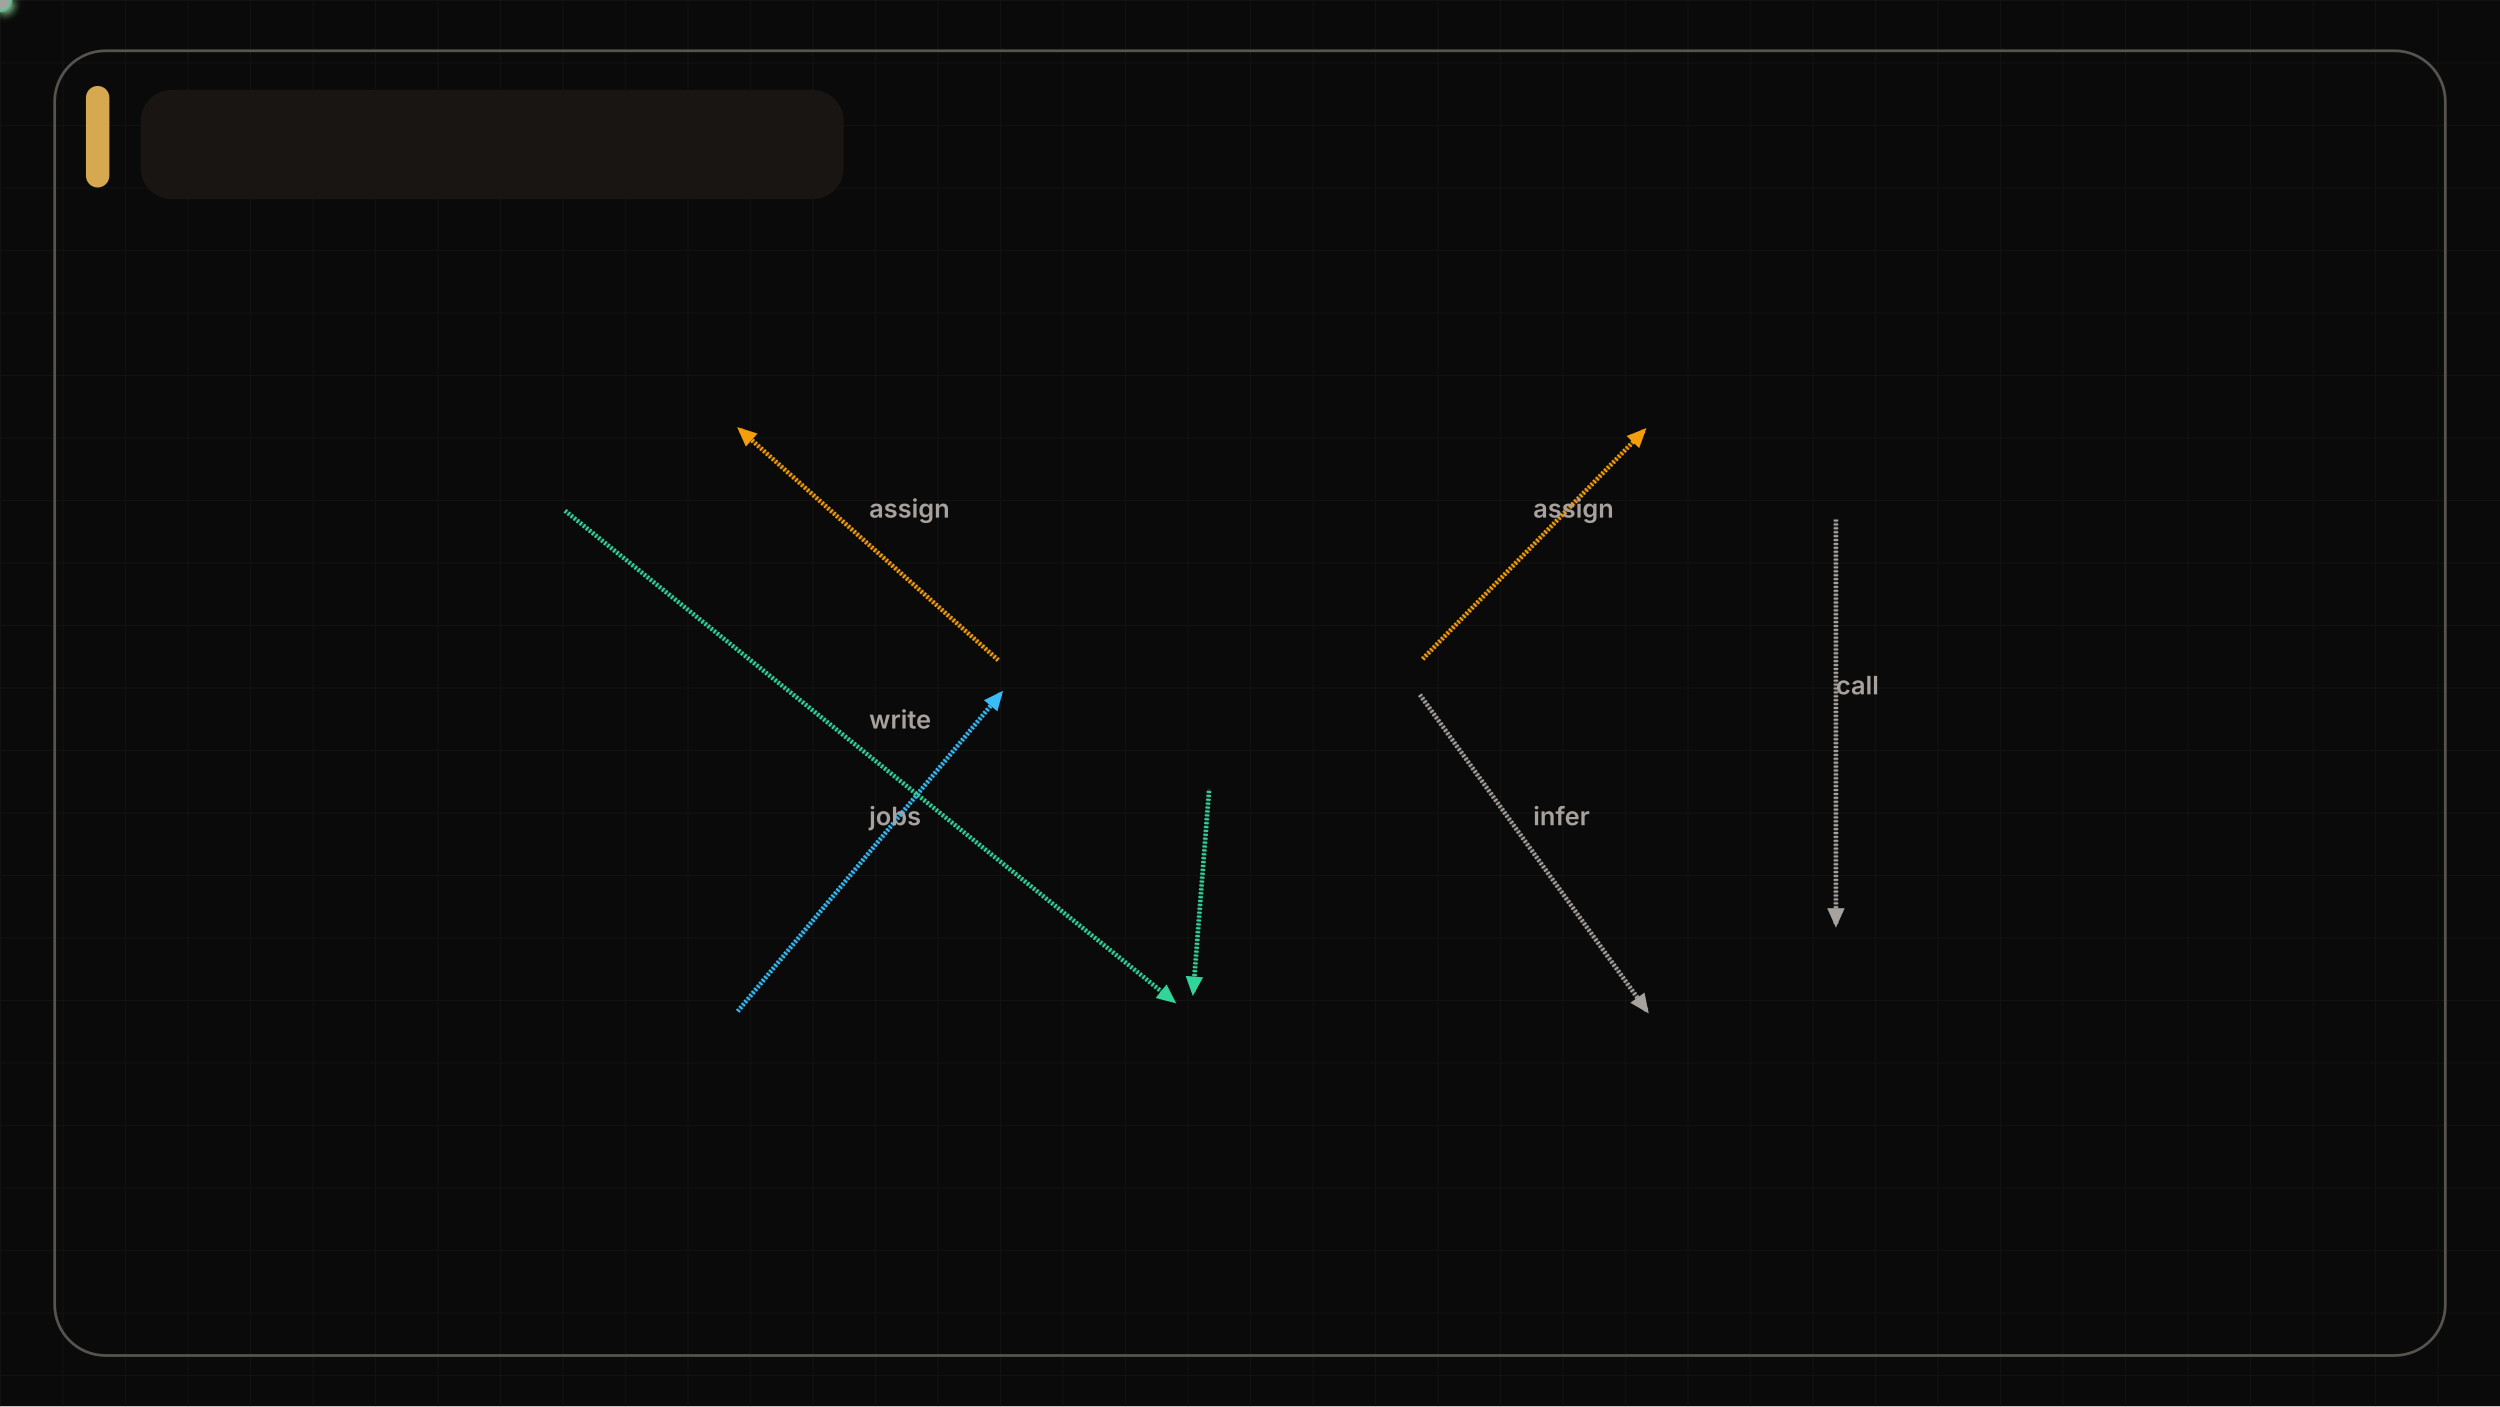
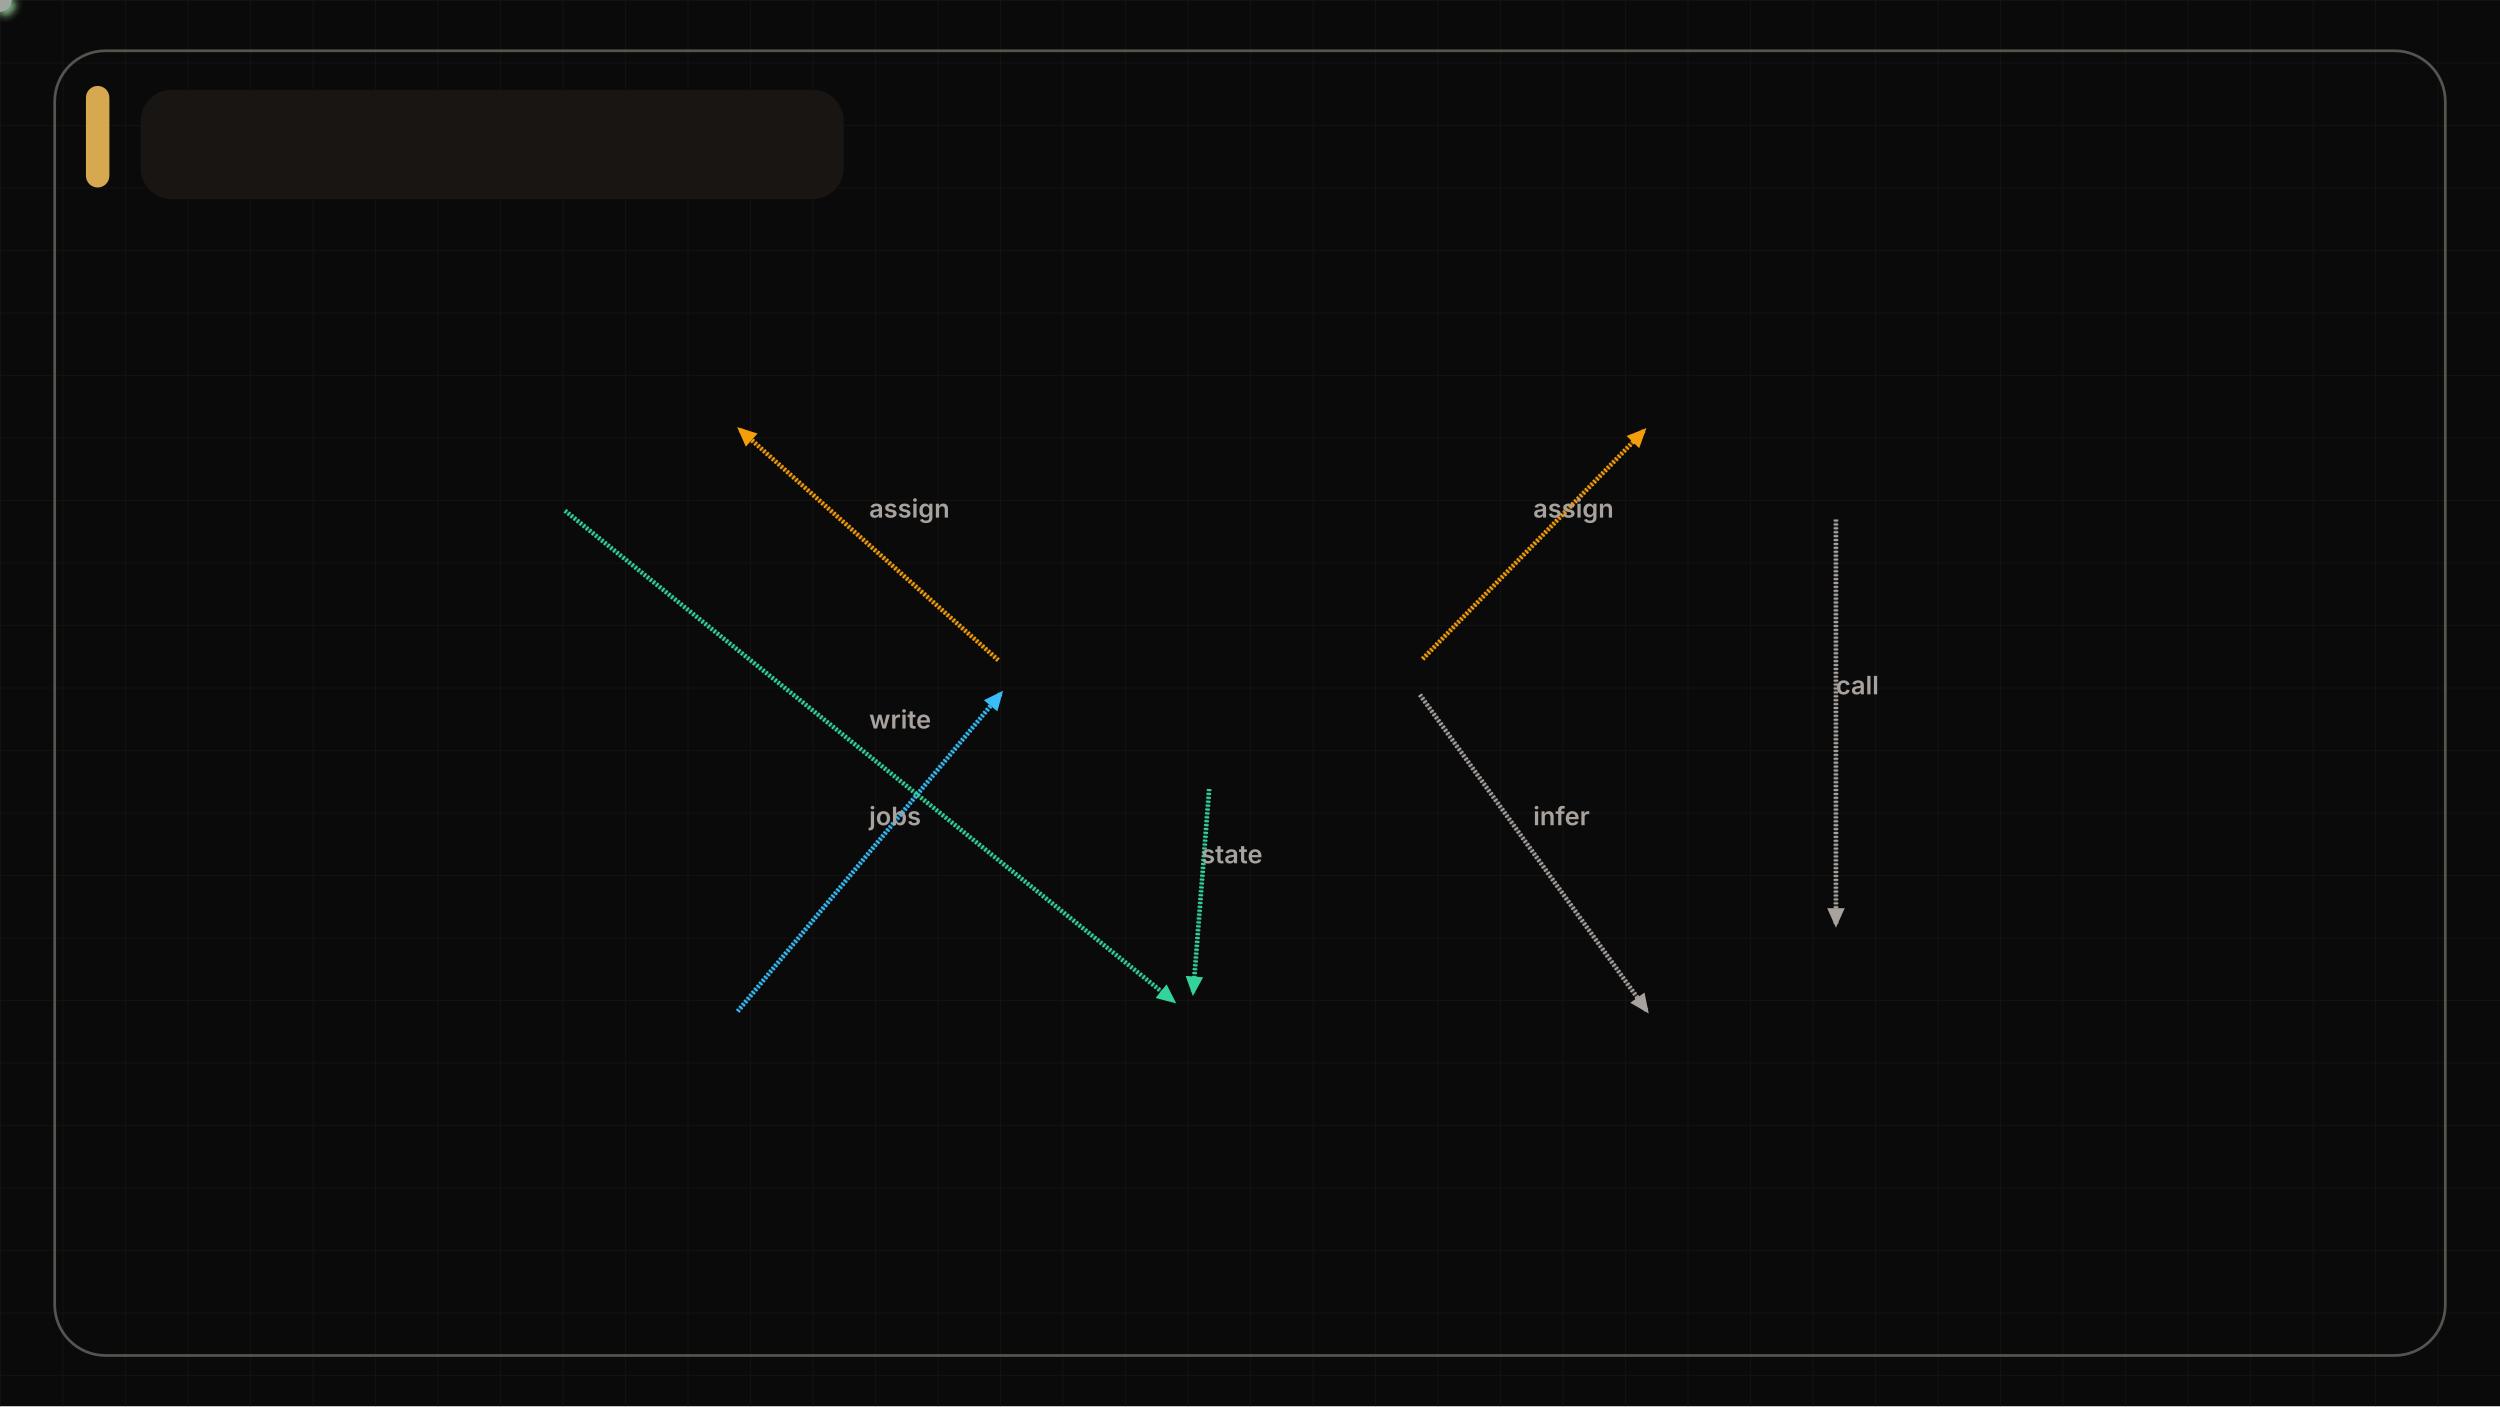
- <svg xmlns="http://www.w3.org/2000/svg" width="1280" height="720" viewBox="0 0 1280 720" role="img" aria-labelledby="diagram-title diagram-desc" data-motion-profile="expressive" data-motion-sequence="step-stagger" data-motion-edge="signal-arrow" data-motion-node="pulse" data-motion-group="border-scan" data-motion-title="highlight-sweep" data-motion-reduced="subtle" data-icon-system="illustrated-character-v1">
+ <svg xmlns="http://www.w3.org/2000/svg" width="1280" height="720" viewBox="0 0 1280 720" role="img" aria-labelledby="diagram-title diagram-desc" data-motion-profile="expressive" data-motion-sequence="step-stagger" data-motion-edge="packet-flow" data-motion-node="pulse" data-motion-group="border-scan" data-motion-title="highlight-sweep" data-motion-reduced="subtle" data-icon-system="illustrated-character-v1">
  <style>
  .title { font: 700 42px ui-sans-serif, system-ui, -apple-system, BlinkMacSystemFont, "Segoe UI", sans-serif; letter-spacing: 0; }
  .subtitle { font: 400 16px ui-sans-serif, system-ui, -apple-system, BlinkMacSystemFont, "Segoe UI", sans-serif; }
  .node-title { font: 700 18px ui-sans-serif, system-ui, -apple-system, BlinkMacSystemFont, "Segoe UI", sans-serif; }
  .node-caption { font: 400 13px ui-sans-serif, system-ui, -apple-system, BlinkMacSystemFont, "Segoe UI", sans-serif; opacity: 0.84; }
  .group-label { font: 700 14px ui-sans-serif, system-ui, -apple-system, BlinkMacSystemFont, "Segoe UI", sans-serif; text-transform: uppercase; letter-spacing: 0.08em; }
  .edge-label { font: 600 13px ui-sans-serif, system-ui, -apple-system, BlinkMacSystemFont, "Segoe UI", sans-serif; }
  .step-label { font: 700 12px ui-sans-serif, system-ui, -apple-system, BlinkMacSystemFont, "Segoe UI", sans-serif; }
  .edge-flow { stroke-linecap: round; }
  .edge-draw, .edge-base { stroke-linecap: butt; stroke-linejoin: round; }
  .edge-particle { filter: url(#particle-glow); }
  .edge-arrow-particle { filter: url(#particle-glow); }
  .semantic-icon { vector-effect: non-scaling-stroke; }
  .semantic-icon-breathe { transform-box: fill-box; transform-origin: center; animation: semanticIconBreathe 2.8s ease-in-out infinite; }
  .icon-breathe-halo { pointer-events: none; filter: url(#particle-glow); }
  .node-glow, .node-burst { pointer-events: none; }
  #title-accent { transform-origin: 50px 70px; animation: titlePulse 4.8s ease-in-out infinite; }
  #title-highlight { transform-origin: 252px 74px; animation: titleSlide 5.6s ease-in-out infinite; }
  @keyframes titlePulse { 0%, 100% { opacity: 0.76; } 50% { opacity: 1; } }
  @keyframes titleSlide { 0%, 100% { transform: translateX(0); opacity: 0.9; } 50% { transform: translateX(8px); opacity: 1; } }
  @keyframes semanticIconBreathe { 0%, 100% { transform: scale(0.96); opacity: 0.72; } 50% { transform: scale(1.08); opacity: 1; } }
  @media (prefers-reduced-motion: reduce) {
    #title-accent, #title-highlight, .semantic-icon-breathe { animation: none; }
  }
</style>
  <rect width="100%" height="100%" fill="#0a0a0b" />
  <defs>
    <filter id="soft-glow" x="-40%" y="-40%" width="180%" height="180%">
      <feGaussianBlur stdDeviation="5" result="blur" />
      <feMerge>
        <feMergeNode in="blur" />
        <feMergeNode in="SourceGraphic" />
      </feMerge>
    </filter>
    <filter id="particle-glow" x="-80%" y="-80%" width="260%" height="260%">
      <feGaussianBlur stdDeviation="2.6" result="blur" />
      <feMerge>
        <feMergeNode in="blur" />
        <feMergeNode in="SourceGraphic" />
      </feMerge>
    </filter>
    <pattern id="grid" width="32" height="32" patternUnits="userSpaceOnUse">
      <path d="M 32 0 L 0 0 0 32" fill="none" stroke="#1c1917" stroke-width="1" />
    </pattern>
  </defs>
  <rect width="100%" height="100%" fill="url(#grid)" opacity="0.52" />
  <rect x="28" y="26" width="1224" height="668" rx="26" fill="none" stroke="#57534e" stroke-width="1.4" opacity="1.00" />
  <rect id="title-accent" x="44" y="44" width="12" height="52" rx="6" fill="#d6a84f" />
  <rect id="title-highlight" x="72" y="46" width="360" height="56" rx="16" fill="#181512" />
  <rect class="title-sweep" x="72" y="46" width="0" height="56" rx="16" fill="#d6a84f" opacity="0.16">
    <animate attributeName="width" values="0;360;0" dur="3.20s" begin="0.34s" repeatCount="indefinite" />
    <animate attributeName="x" values="72;72;432" dur="3.20s" begin="0.34s" repeatCount="indefinite" />
  </rect>
  <text id="main-title" x="90" y="84" class="title" fill="#f5f5f4" opacity="0">
    <animate attributeName="opacity" values="0;1" dur="0.65s" begin="0.08s" fill="freeze" />
  Distributed Agent Runtime Mesh
</text>
  <text x="74" y="126" class="subtitle" fill="#a8a29e" opacity="0">
    <animate attributeName="opacity" values="0;1" dur="0.65s" begin="0.28s" fill="freeze" />
  workers, queues, caches, routers, and models coordinate across a mesh
</text>
  <g id="group-mesh" class="group" opacity="0">
    <animate attributeName="opacity" values="0;1" dur="0.70s" begin="0.17s" fill="freeze" />
    <rect x="125.0" y="115.0" width="980.0" height="510.0" rx="22" fill="#16101f" fill-opacity="0.34" stroke="#c084fc" stroke-width="1.6" stroke-dasharray="9 8">
      <animate attributeName="stroke-dashoffset" values="0;-34" dur="5.60s" begin="0.17s" repeatCount="indefinite" />
    </rect>
    <rect class="group-border-scan" x="125.0" y="115.0" width="980.0" height="510.0" rx="22" fill="none" stroke="#c084fc" stroke-width="3.4" stroke-linecap="round" stroke-dasharray="178.8 1043.0" opacity="0.72" filter="url(#soft-glow)">
      <animate attributeName="stroke-dashoffset" values="0;-2980.0" dur="7.15s" begin="0.27s" repeatCount="indefinite" />
    </rect>
    <text x="143.0" y="145.0" class="group-label" fill="#a8a29e">Runtime Mesh</text>
  </g>
  <defs>
    <marker id="arrow-1" markerWidth="12" markerHeight="12" viewBox="0 0 12 12" refX="9" refY="6" orient="auto" markerUnits="userSpaceOnUse">
      <path d="M 1 1.5 L 11 6 L 1 10.5 z" fill="#f59e0b" />
    </marker>
  </defs>
  <g class="edge" data-role="tool">
    <path class="edge-base" d="M 511.1 338.0 L 378.9 220.0" fill="none" stroke="#f59e0b" stroke-width="1.7" opacity="0.24" />
    <path class="edge-draw" d="M 511.1 338.0 L 378.9 220.0" fill="none" stroke="#f59e0b" stroke-width="2.4" pathLength="1" stroke-dasharray="1" stroke-dashoffset="0" marker-end="url(#arrow-1)" />
-     <circle class="edge-particle" r="5.2" fill="#f59e0b" opacity="0.92">
-       <animateMotion dur="2.05s" repeatCount="indefinite" path="M 511.1 338.0 L 378.9 220.0" begin="-0.19s" />
-       <animate attributeName="opacity" values="0;0.92;0" dur="2.05s" begin="-0.19s" repeatCount="indefinite" />
+     <circle class="edge-particle edge-packet" r="5.8" fill="#f59e0b" stroke="none" opacity="0.92">
+       <animateMotion dur="1.65s" repeatCount="indefinite" path="M 511.1 338.0 L 378.9 220.0" begin="-0.19s" />
+       <animate attributeName="opacity" values="0;0.92;0" dur="1.65s" begin="-0.19s" repeatCount="indefinite" />
    </circle>
    <text x="445.0" y="265.0" class="edge-label" fill="#a8a29e" opacity="1">
    assign
  </text>
  </g>
  <defs>
    <marker id="arrow-2" markerWidth="12" markerHeight="12" viewBox="0 0 12 12" refX="9" refY="6" orient="auto" markerUnits="userSpaceOnUse">
      <path d="M 1 1.5 L 11 6 L 1 10.5 z" fill="#f59e0b" />
    </marker>
  </defs>
  <g class="edge" data-role="tool">
    <path class="edge-base" d="M 728.4 337.4 L 841.6 220.6" fill="none" stroke="#f59e0b" stroke-width="1.7" opacity="0.24" />
    <path class="edge-draw" d="M 728.4 337.4 L 841.6 220.6" fill="none" stroke="#f59e0b" stroke-width="2.4" pathLength="1" stroke-dasharray="1" stroke-dashoffset="0" marker-end="url(#arrow-2)" />
-     <circle class="edge-particle" r="5.2" fill="#f59e0b" opacity="0.92">
-       <animateMotion dur="2.05s" repeatCount="indefinite" path="M 728.4 337.4 L 841.6 220.6" begin="-0.38s" />
-       <animate attributeName="opacity" values="0;0.92;0" dur="2.05s" begin="-0.38s" repeatCount="indefinite" />
+     <circle class="edge-particle edge-packet" r="5.8" fill="#f59e0b" stroke="none" opacity="0.92">
+       <animateMotion dur="1.65s" repeatCount="indefinite" path="M 728.4 337.4 L 841.6 220.6" begin="-0.38s" />
+       <animate attributeName="opacity" values="0;0.92;0" dur="1.65s" begin="-0.38s" repeatCount="indefinite" />
    </circle>
    <text x="785.0" y="265.0" class="edge-label" fill="#a8a29e" opacity="1">
    assign
  </text>
  </g>
  <defs>
    <marker id="arrow-3" markerWidth="12" markerHeight="12" viewBox="0 0 12 12" refX="9" refY="6" orient="auto" markerUnits="userSpaceOnUse">
      <path d="M 1 1.5 L 11 6 L 1 10.5 z" fill="#38bdf8" />
    </marker>
  </defs>
  <g class="edge" data-role="source">
    <path class="edge-base" d="M 377.7 517.8 L 512.3 355.2" fill="none" stroke="#38bdf8" stroke-width="1.7" opacity="0.24" />
    <path class="edge-draw" d="M 377.7 517.8 L 512.3 355.2" fill="none" stroke="#38bdf8" stroke-width="2.4" pathLength="1" stroke-dasharray="1" stroke-dashoffset="0" marker-end="url(#arrow-3)" />
-     <circle class="edge-particle" r="4.4" fill="#38bdf8" opacity="0.92">
-       <animateMotion dur="2.05s" repeatCount="indefinite" path="M 377.7 517.8 L 512.3 355.2" begin="-0.57s" />
-       <animate attributeName="opacity" values="0;0.92;0" dur="2.05s" begin="-0.57s" repeatCount="indefinite" />
+     <circle class="edge-particle edge-packet" r="5.8" fill="#38bdf8" stroke="none" opacity="0.92">
+       <animateMotion dur="1.65s" repeatCount="indefinite" path="M 377.7 517.8 L 512.3 355.2" begin="-0.57s" />
+       <animate attributeName="opacity" values="0;0.92;0" dur="1.65s" begin="-0.57s" repeatCount="indefinite" />
    </circle>
    <text x="445.0" y="422.5" class="edge-label" fill="#a8a29e" opacity="1">
    jobs
  </text>
  </g>
  <defs>
    <marker id="arrow-4" markerWidth="12" markerHeight="12" viewBox="0 0 12 12" refX="9" refY="6" orient="auto" markerUnits="userSpaceOnUse">
      <path d="M 1 1.5 L 11 6 L 1 10.5 z" fill="#34d399" />
    </marker>
  </defs>
  <g class="edge" data-role="memory">
    <path class="edge-base" d="M 619.1 404.0 L 610.9 508.0" fill="none" stroke="#34d399" stroke-width="1.7" opacity="0.24" />
-     <path class="edge-draw" d="M 619.1 404.0 L 610.9 508.0" fill="none" stroke="#34d399" stroke-width="2.4" pathLength="1" stroke-dasharray="1" stroke-dashoffset="1" marker-end="url(#arrow-4)">
-       <animate attributeName="stroke-dashoffset" values="1;0" dur="0.90s" begin="0.83s" fill="freeze" />
-     </path>
-     <circle class="edge-particle" r="6.3" fill="#34d399" opacity="0.92">
-       <animateMotion dur="4.20s" repeatCount="indefinite" path="M 619.1 404.0 L 610.9 508.0" begin="1.28s" />
-       <animate attributeName="opacity" values="0;0.92;0" dur="4.20s" begin="1.28s" repeatCount="indefinite" />
-     </circle>
-     <circle class="edge-particle" r="4.0" fill="#34d399" opacity="0.74">
-       <animateMotion dur="4.20s" repeatCount="indefinite" path="M 619.1 404.0 L 610.9 508.0" begin="2.68s" />
-       <animate attributeName="opacity" values="0;0.74;0" dur="4.20s" begin="2.68s" repeatCount="indefinite" />
-     </circle>
-     <text x="615.0" y="442.0" class="edge-label" fill="#a8a29e" opacity="0">
-       <animate attributeName="opacity" values="0;1" dur="0.45s" begin="0.97s" fill="freeze" />
+     <path class="edge-draw" d="M 619.1 404.0 L 610.9 508.0" fill="none" stroke="#34d399" stroke-width="2.4" pathLength="1" stroke-dasharray="1" stroke-dashoffset="0" marker-end="url(#arrow-4)" />
+     <circle class="edge-particle edge-packet" r="5.8" fill="#34d399" stroke="none" opacity="0.92">
+       <animateMotion dur="1.65s" repeatCount="indefinite" path="M 619.1 404.0 L 610.9 508.0" begin="-0.76s" />
+       <animate attributeName="opacity" values="0;0.92;0" dur="1.65s" begin="-0.76s" repeatCount="indefinite" />
+     </circle>
+     <text x="615.0" y="442.0" class="edge-label" fill="#a8a29e" opacity="1">
    state
  </text>
  </g>
  <defs>
    <marker id="arrow-5" markerWidth="12" markerHeight="12" viewBox="0 0 12 12" refX="9" refY="6" orient="auto" markerUnits="userSpaceOnUse">
      <path d="M 1 1.5 L 11 6 L 1 10.5 z" fill="#a8a29e" />
    </marker>
  </defs>
  <g class="edge" data-role="process">
    <path class="edge-base" d="M 727.0 355.7 L 843.0 517.3" fill="none" stroke="#a8a29e" stroke-width="1.7" opacity="0.24" />
    <path class="edge-draw" d="M 727.0 355.7 L 843.0 517.3" fill="none" stroke="#a8a29e" stroke-width="2.4" pathLength="1" stroke-dasharray="1" stroke-dashoffset="0" marker-end="url(#arrow-5)" />
-     <circle class="edge-particle" r="5.2" fill="#a8a29e" opacity="0.92">
-       <animateMotion dur="2.05s" repeatCount="indefinite" path="M 727.0 355.7 L 843.0 517.3" begin="-0.95s" />
-       <animate attributeName="opacity" values="0;0.92;0" dur="2.05s" begin="-0.95s" repeatCount="indefinite" />
+     <circle class="edge-particle edge-packet" r="5.8" fill="#a8a29e" stroke="none" opacity="0.92">
+       <animateMotion dur="1.65s" repeatCount="indefinite" path="M 727.0 355.7 L 843.0 517.3" begin="-0.95s" />
+       <animate attributeName="opacity" values="0;0.92;0" dur="1.65s" begin="-0.95s" repeatCount="indefinite" />
    </circle>
    <text x="785.0" y="422.5" class="edge-label" fill="#a8a29e" opacity="1">
    infer
  </text>
  </g>
  <defs>
    <marker id="arrow-6" markerWidth="12" markerHeight="12" viewBox="0 0 12 12" refX="9" refY="6" orient="auto" markerUnits="userSpaceOnUse">
      <path d="M 1 1.5 L 11 6 L 1 10.5 z" fill="#34d399" />
    </marker>
  </defs>
  <g class="edge" data-role="memory">
    <path class="edge-base" d="M 289.3 261.5 L 600.7 512.5" fill="none" stroke="#34d399" stroke-width="1.7" opacity="0.24" />
    <path class="edge-draw" d="M 289.3 261.5 L 600.7 512.5" fill="none" stroke="#34d399" stroke-width="2.4" pathLength="1" stroke-dasharray="1" stroke-dashoffset="0" marker-end="url(#arrow-6)" />
-     <circle class="edge-particle" r="5.2" fill="#34d399" opacity="0.92">
-       <animateMotion dur="2.05s" repeatCount="indefinite" path="M 289.3 261.5 L 600.7 512.5" begin="-1.14s" />
-       <animate attributeName="opacity" values="0;0.92;0" dur="2.05s" begin="-1.14s" repeatCount="indefinite" />
+     <circle class="edge-particle edge-packet" r="5.8" fill="#34d399" stroke="none" opacity="0.92">
+       <animateMotion dur="1.65s" repeatCount="indefinite" path="M 289.3 261.5 L 600.7 512.5" begin="-1.14s" />
+       <animate attributeName="opacity" values="0;0.92;0" dur="1.65s" begin="-1.14s" repeatCount="indefinite" />
    </circle>
    <text x="445.0" y="373.0" class="edge-label" fill="#a8a29e" opacity="1">
    write
  </text>
  </g>
  <defs>
    <marker id="arrow-7" markerWidth="12" markerHeight="12" viewBox="0 0 12 12" refX="9" refY="6" orient="auto" markerUnits="userSpaceOnUse">
      <path d="M 1 1.5 L 11 6 L 1 10.5 z" fill="#a8a29e" />
    </marker>
  </defs>
  <g class="edge" data-role="process">
    <path class="edge-base" d="M 940.0 266.0 L 940.0 473.0" fill="none" stroke="#a8a29e" stroke-width="1.7" opacity="0.24" />
    <path class="edge-draw" d="M 940.0 266.0 L 940.0 473.0" fill="none" stroke="#a8a29e" stroke-width="2.4" pathLength="1" stroke-dasharray="1" stroke-dashoffset="0" marker-end="url(#arrow-7)" />
-     <circle class="edge-particle" r="5.2" fill="#a8a29e" opacity="0.92">
-       <animateMotion dur="2.05s" repeatCount="indefinite" path="M 940.0 266.0 L 940.0 473.0" begin="-1.33s" />
-       <animate attributeName="opacity" values="0;0.92;0" dur="2.05s" begin="-1.33s" repeatCount="indefinite" />
+     <circle class="edge-particle edge-packet" r="5.8" fill="#a8a29e" stroke="none" opacity="0.92">
+       <animateMotion dur="1.65s" repeatCount="indefinite" path="M 940.0 266.0 L 940.0 473.0" begin="-1.33s" />
+       <animate attributeName="opacity" values="0;0.92;0" dur="1.65s" begin="-1.33s" repeatCount="indefinite" />
    </circle>
    <text x="940.0" y="355.5" class="edge-label" fill="#a8a29e" opacity="1">
    call
  </text>
  </g>
  <g id="node-router" class="node motion-node" data-role="agent" opacity="0">
    <animate attributeName="opacity" values="0;1" dur="0.55s" begin="0.25s" fill="freeze" />
    <animateTransform attributeName="transform" type="translate" values="0 0;0 -3.2;0 0;0 2.0;0 0" dur="5.85s" begin="0.95s" repeatCount="indefinite" additive="sum" />
    <rect class="node-glow" x="516.0" y="296.0" width="208.0" height="100.0" rx="16.0" fill="none" stroke="#c084fc" stroke-width="1.2" opacity="0.12" filter="url(#soft-glow)">
      <animate attributeName="opacity" values="0.08;0.25;0.08" dur="4.25s" begin="0.45s" repeatCount="indefinite" />
      <animate attributeName="stroke-width" values="1.0;2.5;1.0" dur="4.25s" begin="0.45s" repeatCount="indefinite" />
    </rect>
    <rect x="520.0" y="300.0" width="200.0" height="92.0" rx="12.0" fill="#16101f" stroke="#c084fc" stroke-width="1.4" />
    <g class="semantic-icon-wrap semantic-icon-character-wrap" data-icon="agent" data-node-id="router" opacity="0.98">
      <g id="icon-router-root" class="semantic-icon semantic-icon-illustrated-character-v1" data-semantic-role="think-decide-confirm" data-rest-opacity="1" transform="translate(541.3 319.3) scale(0.5336)">
        <g class="illustrated-character-motion-shell">
          <path id="icon-router-brain-left" class="illustrated-character-part illustrated-character-brain-left" data-rest-opacity="1" d="M48 18C31 10 13 23 18 39C4 48 10 67 25 70C26 86 44 91 52 78L52 30C51 25 50 21 48 18Z" fill="#49c99a" stroke="#283047" stroke-width="3" stroke-linecap="round" stroke-linejoin="round" />
          <path id="icon-router-brain-right" class="illustrated-character-part illustrated-character-brain-right" data-rest-opacity="1" d="M52 18C69 10 87 23 82 39C96 48 90 67 75 70C74 86 56 91 48 78L48 30C49 25 50 21 52 18Z" fill="#c5b8f2" stroke="#283047" stroke-width="3" stroke-linecap="round" stroke-linejoin="round" />
          <path id="icon-router-brain-veins" class="illustrated-character-part illustrated-character-brain-veins" data-rest-opacity="1" d="M34 27c-5 6 4 9 1 16m-8 12c8-1 5 9 11 11m28-39c5 6-4 9-1 16m8 12c-8-1-5 9-11 11" fill="none" stroke="#283047" stroke-width="3" stroke-linecap="round" stroke-linejoin="round" />
          <rect id="icon-router-chip" class="illustrated-character-part illustrated-character-chip" data-rest-opacity="1" x="31" y="33" width="38" height="32" rx="4" fill="#fffdf6" stroke="#283047" stroke-width="3" stroke-linecap="round" stroke-linejoin="round" />
          <text id="icon-router-chip-label" class="illustrated-character-part illustrated-character-chip-label" data-rest-opacity="1" x="50" y="54" fill="#283047" text-anchor="middle" font-family="ui-sans-serif, system-ui" font-size="20" font-weight="700">AI</text>
          <path id="icon-router-signal" class="illustrated-character-part illustrated-character-signal" data-rest-opacity="1" d="M73 39h7m-7 7h10m-10 7h7" fill="none" stroke="#283047" stroke-width="3" stroke-linecap="round" stroke-linejoin="round" />
          <path id="icon-router-spark" class="illustrated-character-part illustrated-character-spark" data-rest-opacity="1" d="M21 20l2 5 5 2-5 2-2 5-2-5-5-2 5-2z" fill="#ffd45e" stroke="#283047" stroke-width="3" stroke-linecap="round" stroke-linejoin="round" />
        </g>
      </g>
    </g>
    <text x="648.0" y="332.0" text-anchor="middle" fill="#f5f5f4">
      <tspan x="648.0" dy="18" class="node-title">Router</tspan>
      <tspan x="648.0" dy="17" class="node-caption">dispatch</tspan>
    </text>
  </g>
  <g id="node-worker-a" class="node motion-node" data-role="tool" opacity="0">
    <animate attributeName="opacity" values="0;1" dur="0.55s" begin="0.37s" fill="freeze" />
    <animateTransform attributeName="transform" type="translate" values="0 0;0 -3.2;0 0;0 2.0;0 0" dur="6.30s" begin="1.07s" repeatCount="indefinite" additive="sum" />
    <rect class="node-glow" x="186.0" y="166.0" width="188.0" height="92.0" rx="16.0" fill="none" stroke="#f59e0b" stroke-width="1.2" opacity="0.12" filter="url(#soft-glow)">
      <animate attributeName="opacity" values="0.08;0.25;0.08" dur="4.60s" begin="0.57s" repeatCount="indefinite" />
      <animate attributeName="stroke-width" values="1.0;2.5;1.0" dur="4.60s" begin="0.57s" repeatCount="indefinite" />
    </rect>
    <rect x="190.0" y="170.0" width="180.0" height="84.0" rx="12.0" fill="#1b1408" stroke="#f59e0b" stroke-width="1.4" />
    <g class="semantic-icon-wrap semantic-icon-character-wrap" data-icon="tool" data-node-id="worker-a" opacity="0.98">
      <g id="icon-worker-a-root" class="semantic-icon semantic-icon-illustrated-character-v1" data-semantic-role="kit-act-confirm" data-rest-opacity="1" transform="translate(208.8 187.6) scale(0.4872)">
        <g class="illustrated-character-motion-shell">
          <path id="icon-worker-a-bucket" class="illustrated-character-part illustrated-character-bucket" data-rest-opacity="1" d="M25 40h50l-5 43H30z" fill="#39b8b5" stroke="#283047" stroke-width="3" stroke-linecap="round" stroke-linejoin="round" />
          <path id="icon-worker-a-lid" class="illustrated-character-part illustrated-character-lid" data-rest-opacity="1" d="M29 39c5-12 37-12 42 0z" fill="#c5b8f2" stroke="#283047" stroke-width="3" stroke-linecap="round" stroke-linejoin="round" />
          <path id="icon-worker-a-handle" class="illustrated-character-part illustrated-character-handle" data-rest-opacity="1" d="M35 41c0-17 30-17 30 0" fill="none" stroke="#283047" stroke-width="3" stroke-linecap="round" stroke-linejoin="round" />
          <path id="icon-worker-a-wrench" class="illustrated-character-part illustrated-character-wrench" data-rest-opacity="1" d="M55 28c6-5 13-2 15 3l-7 4 6 7-8 8-7-6-4 7c-6-2-9-9-5-15l5 4 6-6z" fill="#ffd45e" stroke="#283047" stroke-width="3" stroke-linecap="round" stroke-linejoin="round" />
          <circle id="icon-worker-a-wrench-hole" class="illustrated-character-part illustrated-character-wrench-hole" data-rest-opacity="1" cx="65" cy="31" r="3" fill="#fffdf6" stroke="#283047" stroke-width="3" stroke-linecap="round" stroke-linejoin="round" />
          <path id="icon-worker-a-spark" class="illustrated-character-part illustrated-character-spark" data-rest-opacity="1" d="M27 66l2 5 5 2-5 2-2 5-2-5-5-2 5-2z" fill="#ffd2b8" stroke="#283047" stroke-width="3" stroke-linecap="round" stroke-linejoin="round" />
        </g>
      </g>
    </g>
    <text x="306.4" y="198.0" text-anchor="middle" fill="#f5f5f4">
      <tspan x="306.4" dy="18" class="node-title">Worker A</tspan>
      <tspan x="306.4" dy="17" class="node-caption">tools</tspan>
    </text>
  </g>
  <g id="node-worker-b" class="node motion-node" data-role="tool" opacity="0">
    <animate attributeName="opacity" values="0;1" dur="0.55s" begin="0.49s" fill="freeze" />
    <animateTransform attributeName="transform" type="translate" values="0 0;0 -3.2;0 0;0 2.0;0 0" dur="5.40s" begin="1.19s" repeatCount="indefinite" additive="sum" />
    <rect class="node-glow" x="846.0" y="166.0" width="188.0" height="92.0" rx="16.0" fill="none" stroke="#f59e0b" stroke-width="1.2" opacity="0.12" filter="url(#soft-glow)">
      <animate attributeName="opacity" values="0.08;0.25;0.08" dur="4.95s" begin="0.69s" repeatCount="indefinite" />
      <animate attributeName="stroke-width" values="1.0;2.5;1.0" dur="4.95s" begin="0.69s" repeatCount="indefinite" />
    </rect>
    <rect x="850.0" y="170.0" width="180.0" height="84.0" rx="12.0" fill="#1b1408" stroke="#f59e0b" stroke-width="1.4" />
    <g class="semantic-icon-wrap semantic-icon-character-wrap" data-icon="cloud" data-node-id="worker-b" opacity="0.98">
      <g id="icon-worker-b-root" class="semantic-icon semantic-icon-illustrated-character-v1" data-semantic-role="uplink-send-ready" data-rest-opacity="1" transform="translate(868.8 187.6) scale(0.4872)">
        <g class="illustrated-character-motion-shell">
          <path id="icon-worker-b-cloud" class="illustrated-character-part illustrated-character-cloud" data-rest-opacity="1" d="M25 70c-13 0-16-18-3-22 1-14 20-18 27-7 10-8 27-1 25 12 12 4 8 17-3 17z" fill="#83d9ed" stroke="#283047" stroke-width="3" stroke-linecap="round" stroke-linejoin="round" />
          <path id="icon-worker-b-kite" class="illustrated-character-part illustrated-character-kite" data-rest-opacity="1" d="M53 24l13 13-13 13-13-13z" fill="#c5b8f2" stroke="#283047" stroke-width="3" stroke-linecap="round" stroke-linejoin="round" />
          <path id="icon-worker-b-kite-tail" class="illustrated-character-part illustrated-character-kite-tail" data-rest-opacity="1" d="M53 50c3 5-4 8 0 13" fill="none" stroke="#283047" stroke-width="3" stroke-linecap="round" stroke-linejoin="round" />
          <circle id="icon-worker-b-data-dot" class="illustrated-character-part illustrated-character-data-dot" data-rest-opacity="1" cx="53" cy="61" r="4" fill="#ffd45e" stroke="#283047" stroke-width="3" stroke-linecap="round" stroke-linejoin="round" />
          <circle id="icon-worker-b-ready-light" class="illustrated-character-part illustrated-character-ready-light" data-rest-opacity="1" cx="73" cy="42" r="6" fill="#49c99a" stroke="#283047" stroke-width="3" stroke-linecap="round" stroke-linejoin="round" />
        </g>
      </g>
    </g>
    <text x="966.4" y="198.0" text-anchor="middle" fill="#f5f5f4">
      <tspan x="966.4" dy="18" class="node-title">Worker B</tspan>
      <tspan x="966.4" dy="17" class="node-caption">browser</tspan>
    </text>
  </g>
  <g id="node-queue" class="node motion-node" data-role="source" opacity="0">
    <animate attributeName="opacity" values="0;1" dur="0.55s" begin="0.61s" fill="freeze" />
    <animateTransform attributeName="transform" type="translate" values="0 0;0 -3.2;0 0;0 2.0;0 0" dur="5.85s" begin="1.31s" repeatCount="indefinite" additive="sum" />
    <rect class="node-glow" x="186.0" y="481.0" width="188.0" height="92.0" rx="16.0" fill="none" stroke="#38bdf8" stroke-width="1.2" opacity="0.12" filter="url(#soft-glow)">
      <animate attributeName="opacity" values="0.08;0.25;0.08" dur="3.90s" begin="0.81s" repeatCount="indefinite" />
      <animate attributeName="stroke-width" values="1.0;2.5;1.0" dur="3.90s" begin="0.81s" repeatCount="indefinite" />
    </rect>
    <rect x="190.0" y="485.0" width="180.0" height="84.0" rx="12.0" fill="#07151a" stroke="#38bdf8" stroke-width="1.4" />
    <g class="semantic-icon-wrap semantic-icon-character-wrap" data-icon="api" data-node-id="queue" opacity="0.98">
      <g id="icon-queue-root" class="semantic-icon semantic-icon-illustrated-character-v1" data-semantic-role="signal-request-return" data-rest-opacity="1" transform="translate(208.8 502.6) scale(0.4872)">
        <g class="illustrated-character-motion-shell">
          <rect id="icon-queue-interface" class="illustrated-character-part illustrated-character-interface" data-rest-opacity="1" x="19" y="27" width="62" height="46" rx="7" fill="#fffdf6" stroke="#283047" stroke-width="3" stroke-linecap="round" stroke-linejoin="round" />
          <path id="icon-queue-interface-top" class="illustrated-character-part illustrated-character-interface-top" data-rest-opacity="1" d="M20 39h60" fill="none" stroke="#283047" stroke-width="3" stroke-linecap="round" stroke-linejoin="round" />
          <circle id="icon-queue-interface-dot" class="illustrated-character-part illustrated-character-interface-dot" data-rest-opacity="1" cx="28" cy="33" r="2" fill="#ffd2b8" stroke="#283047" stroke-width="3" stroke-linecap="round" stroke-linejoin="round" />
          <path id="icon-queue-request" class="illustrated-character-part illustrated-character-request" data-rest-opacity="1" d="M31 53h24m-7-7 7 7-7 7" fill="none" stroke="#283047" stroke-width="3" stroke-linecap="round" stroke-linejoin="round" />
          <path id="icon-queue-receipt" class="illustrated-character-part illustrated-character-receipt" data-rest-opacity="1" d="M68 61H44m7-7-7 7 7 7" fill="none" stroke="#283047" stroke-width="3" stroke-linecap="round" stroke-linejoin="round" />
          <circle id="icon-queue-status" class="illustrated-character-part illustrated-character-status" data-rest-opacity="1" cx="73" cy="28" r="7" fill="#49c99a" stroke="#283047" stroke-width="3" stroke-linecap="round" stroke-linejoin="round" />
        </g>
      </g>
    </g>
    <text x="306.4" y="513.0" text-anchor="middle" fill="#f5f5f4">
      <tspan x="306.4" dy="18" class="node-title">Queue</tspan>
      <tspan x="306.4" dy="17" class="node-caption">jobs</tspan>
    </text>
  </g>
  <g id="node-cache" class="node motion-node" data-role="memory" opacity="0">
    <animate attributeName="opacity" values="0;1" dur="0.55s" begin="0.73s" fill="freeze" />
    <animateTransform attributeName="transform" type="translate" values="0 0;0 -3.2;0 0;0 2.0;0 0" dur="6.30s" begin="1.43s" repeatCount="indefinite" additive="sum" />
    <rect class="node-glow" x="516.0" y="516.0" width="188.0" height="92.0" rx="16.0" fill="none" stroke="#34d399" stroke-width="1.2" opacity="0.12" filter="url(#soft-glow)">
      <animate attributeName="opacity" values="0.08;0.25;0.08" dur="4.25s" begin="0.93s" repeatCount="indefinite" />
      <animate attributeName="stroke-width" values="1.0;2.5;1.0" dur="4.25s" begin="0.93s" repeatCount="indefinite" />
    </rect>
    <rect x="520.0" y="520.0" width="180.0" height="84.0" rx="12.0" fill="#071711" stroke="#34d399" stroke-width="1.4" />
    <g class="semantic-icon-wrap semantic-icon-character-wrap" data-icon="database" data-node-id="cache" opacity="0.98">
      <g id="icon-cache-root" class="semantic-icon semantic-icon-illustrated-character-v1" data-semantic-role="ingest-settle-confirm" data-rest-opacity="1" transform="translate(538.8 537.6) scale(0.4872)">
        <g class="illustrated-character-motion-shell">
          <path id="icon-cache-hat" class="illustrated-character-part illustrated-character-hat" data-rest-opacity="1" d="M31 29c8-15 30-15 38 0l-4 8H35z" fill="#ff9e42" stroke="#283047" stroke-width="3" stroke-linecap="round" stroke-linejoin="round" />
          <path id="icon-cache-hat-band" class="illustrated-character-part illustrated-character-hat-band" data-rest-opacity="1" d="M34 35h32" fill="none" stroke="#283047" stroke-width="3" stroke-linecap="round" stroke-linejoin="round" />
          <path id="icon-cache-bucket" class="illustrated-character-part illustrated-character-bucket" data-rest-opacity="1" d="M27 43h47l-5 43H32z" fill="#39b8b5" stroke="#283047" stroke-width="3" stroke-linecap="round" stroke-linejoin="round" />
          <path id="icon-cache-handle" class="illustrated-character-part illustrated-character-handle" data-rest-opacity="1" d="M34 45c0-18 33-18 33 0" fill="none" stroke="#283047" stroke-width="3" stroke-linecap="round" stroke-linejoin="round" />
          <path id="icon-cache-liquid" class="illustrated-character-part illustrated-character-liquid" data-rest-opacity="1" d="M31 71c9-6 16 5 25 0 7-4 12 0 15 2l-2 13H32z" fill="#ff9e42" stroke="#283047" stroke-width="3" stroke-linecap="round" stroke-linejoin="round" />
          <circle id="icon-cache-bead" class="illustrated-character-part illustrated-character-bead" data-rest-opacity="1" cx="51" cy="24" r="4" fill="#ffd45e" stroke="#283047" stroke-width="3" stroke-linecap="round" stroke-linejoin="round" />
          <path id="icon-cache-check" class="illustrated-character-part illustrated-character-check" data-rest-opacity="1" d="M47 56l5 5 10-11" fill="none" stroke="#283047" stroke-width="3" stroke-linecap="round" stroke-linejoin="round" />
          <path id="icon-cache-spill" class="illustrated-character-part illustrated-character-spill" data-rest-opacity="1" d="M25 86c8-2 15 2 23 0 9-2 17 4 29 1-2 10-14 11-25 9-14 3-27 0-27-10z" fill="#ff9e42" stroke="#283047" stroke-width="3" stroke-linecap="round" stroke-linejoin="round" />
        </g>
      </g>
    </g>
    <text x="636.4" y="548.0" text-anchor="middle" fill="#f5f5f4">
      <tspan x="636.4" dy="18" class="node-title">Cache</tspan>
      <tspan x="636.4" dy="17" class="node-caption">state</tspan>
    </text>
  </g>
  <g id="node-model" class="node motion-node" data-role="process" opacity="0">
    <animate attributeName="opacity" values="0;1" dur="0.55s" begin="0.85s" fill="freeze" />
    <animateTransform attributeName="transform" type="translate" values="0 0;0 -3.2;0 0;0 2.0;0 0" dur="5.40s" begin="1.55s" repeatCount="indefinite" additive="sum" />
    <rect class="node-glow" x="846.0" y="481.0" width="188.0" height="92.0" rx="16.0" fill="none" stroke="#a8a29e" stroke-width="1.2" opacity="0.12" filter="url(#soft-glow)">
      <animate attributeName="opacity" values="0.08;0.25;0.08" dur="4.60s" begin="1.05s" repeatCount="indefinite" />
      <animate attributeName="stroke-width" values="1.0;2.5;1.0" dur="4.60s" begin="1.05s" repeatCount="indefinite" />
    </rect>
    <rect x="850.0" y="485.0" width="180.0" height="84.0" rx="12.0" fill="#151515" stroke="#a8a29e" stroke-width="1.4" />
    <g class="semantic-icon-wrap semantic-icon-character-wrap" data-icon="api" data-node-id="model" opacity="0.98">
      <g id="icon-model-root" class="semantic-icon semantic-icon-illustrated-character-v1" data-semantic-role="signal-request-return" data-rest-opacity="1" transform="translate(868.8 502.6) scale(0.4872)">
        <g class="illustrated-character-motion-shell">
          <rect id="icon-model-interface" class="illustrated-character-part illustrated-character-interface" data-rest-opacity="1" x="19" y="27" width="62" height="46" rx="7" fill="#fffdf6" stroke="#283047" stroke-width="3" stroke-linecap="round" stroke-linejoin="round" />
          <path id="icon-model-interface-top" class="illustrated-character-part illustrated-character-interface-top" data-rest-opacity="1" d="M20 39h60" fill="none" stroke="#283047" stroke-width="3" stroke-linecap="round" stroke-linejoin="round" />
          <circle id="icon-model-interface-dot" class="illustrated-character-part illustrated-character-interface-dot" data-rest-opacity="1" cx="28" cy="33" r="2" fill="#ffd2b8" stroke="#283047" stroke-width="3" stroke-linecap="round" stroke-linejoin="round" />
          <path id="icon-model-request" class="illustrated-character-part illustrated-character-request" data-rest-opacity="1" d="M31 53h24m-7-7 7 7-7 7" fill="none" stroke="#283047" stroke-width="3" stroke-linecap="round" stroke-linejoin="round" />
          <path id="icon-model-receipt" class="illustrated-character-part illustrated-character-receipt" data-rest-opacity="1" d="M68 61H44m7-7-7 7 7 7" fill="none" stroke="#283047" stroke-width="3" stroke-linecap="round" stroke-linejoin="round" />
          <circle id="icon-model-status" class="illustrated-character-part illustrated-character-status" data-rest-opacity="1" cx="73" cy="28" r="7" fill="#49c99a" stroke="#283047" stroke-width="3" stroke-linecap="round" stroke-linejoin="round" />
        </g>
      </g>
    </g>
    <text x="966.4" y="513.0" text-anchor="middle" fill="#f5f5f4">
      <tspan x="966.4" dy="18" class="node-title">Model</tspan>
      <tspan x="966.4" dy="17" class="node-caption">route</tspan>
    </text>
  </g>
</svg>
